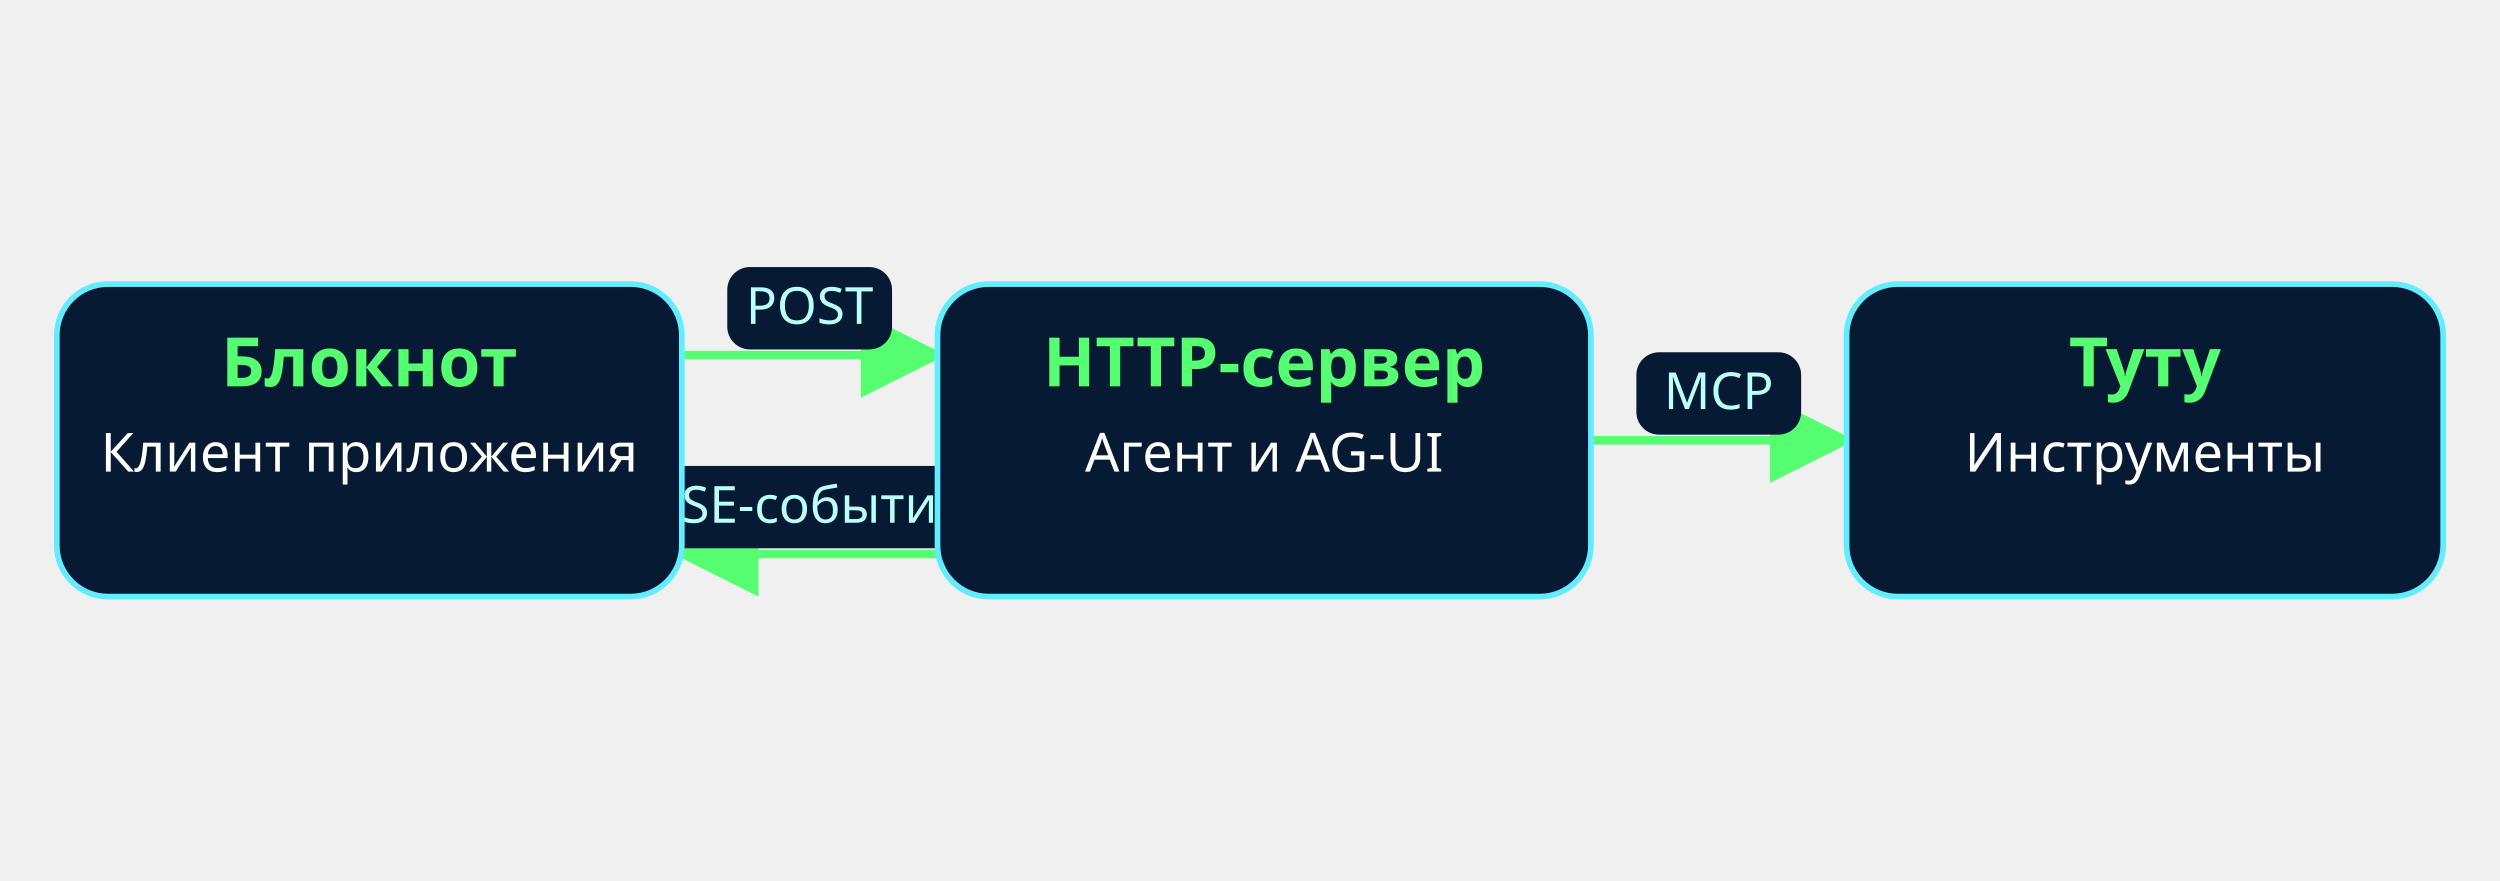
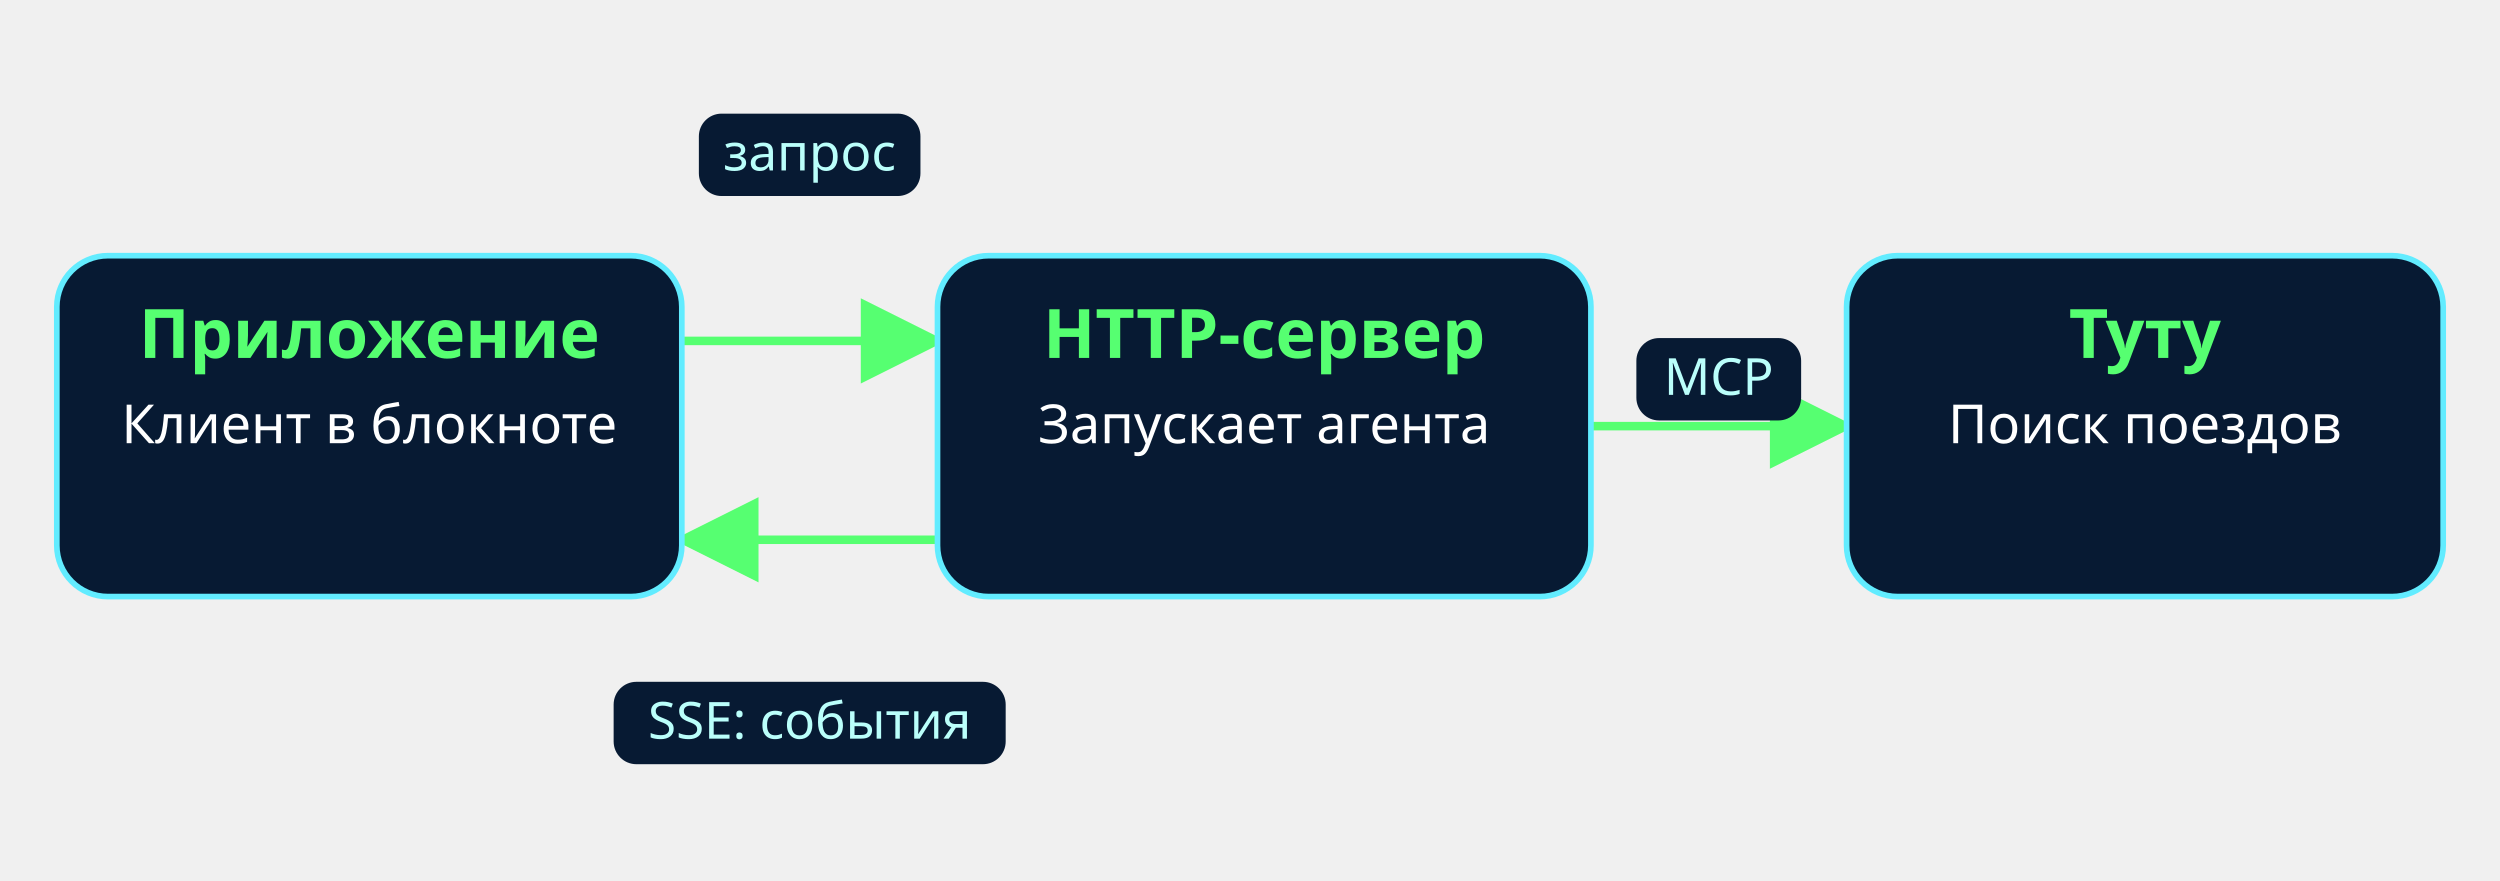
<svg xmlns="http://www.w3.org/2000/svg" width="880" height="310" viewBox="0 0 880 310">
  <defs>
    <marker id="a" markerWidth="10" markerHeight="10" refX="9" refY="5" orient="auto">
      <path d="M0,0 L10,5 L0,10" fill="#56ff71" />
    </marker>
  </defs>
-   <path d="M240,125 L330,125" stroke="#56ff71" stroke-width="3" fill="none" marker-end="url(#a)" />
-   <rect x="256.0" y="94.0" width="58" height="29" rx="8" fill="#071a33" />
-   <text x="285.0" y="114.0" fill="#bafffb" font-family="sans-serif" font-size="18" text-anchor="middle">POST</text>
-   <path d="M330,195 L240,195" stroke="#56ff71" stroke-width="3" fill="none" marker-end="url(#a)" />
-   <rect x="221.0" y="164.0" width="128" height="29" rx="8" fill="#071a33" />
-   <text x="285.0" y="184.0" fill="#bafffb" font-family="sans-serif" font-size="18" text-anchor="middle">SSE-события</text>
-   <path d="M560,155 L650,155" stroke="#56ff71" stroke-width="3" fill="none" marker-end="url(#a)" />
-   <rect x="576.0" y="124.0" width="58" height="29" rx="8" fill="#071a33" />
-   <text x="605.0" y="144.0" fill="#bafffb" font-family="sans-serif" font-size="18" text-anchor="middle">MCP</text>
-   <rect x="20" y="100" width="220" height="110" rx="18" fill="#071a33" stroke="#62ecff" stroke-width="2" />
-   <text x="130.0" y="136" text-anchor="middle" fill="#56ff71" font-family="sans-serif" font-size="24" font-weight="600">Блокнот</text>
-   <text x="130.0" y="166" text-anchor="middle" fill="white" font-family="sans-serif" font-size="19">Клиент приложения</text>
-   <rect x="330" y="100" width="230" height="110" rx="18" fill="#071a33" stroke="#62ecff" stroke-width="2" />
-   <text x="445.0" y="136" text-anchor="middle" fill="#56ff71" font-family="sans-serif" font-size="24" font-weight="600">HTTP-сервер</text>
-   <text x="445.0" y="166" text-anchor="middle" fill="white" font-family="sans-serif" font-size="19">Агент и AG-UI</text>
-   <rect x="650" y="100" width="210" height="110" rx="18" fill="#071a33" stroke="#62ecff" stroke-width="2" />
-   <text x="755.0" y="136" text-anchor="middle" fill="#56ff71" font-family="sans-serif" font-size="24" font-weight="600">Туту</text>
-   <text x="755.0" y="166" text-anchor="middle" fill="white" font-family="sans-serif" font-size="19">Инструменты</text>
+   <path d="M240,120 L330,120" stroke="#56ff71" stroke-width="3" fill="none" marker-end="url(#a)" />
+   <rect x="246.0" y="40" width="78" height="29" rx="8" fill="#071a33" />
+   <text x="285" y="60" fill="#bafffb" font-family="sans-serif" font-size="18" text-anchor="middle">запрос</text>
+   <path d="M330,190 L240,190" stroke="#56ff71" stroke-width="3" fill="none" marker-end="url(#a)" />
+   <rect x="216.0" y="240" width="138" height="29" rx="8" fill="#071a33" />
+   <text x="285" y="260" fill="#bafffb" font-family="sans-serif" font-size="18" text-anchor="middle">SSE: события</text>
+   <path d="M560,150 L650,150" stroke="#56ff71" stroke-width="3" fill="none" marker-end="url(#a)" />
+   <rect x="576.0" y="119.0" width="58" height="29" rx="8" fill="#071a33" />
+   <text x="605.0" y="139.0" fill="#bafffb" font-family="sans-serif" font-size="18" text-anchor="middle">MCP</text>
+   <rect x="20" y="90" width="220" height="120" rx="18" fill="#071a33" stroke="#62ecff" stroke-width="2" />
+   <text x="130.0" y="126" text-anchor="middle" fill="#56ff71" font-family="sans-serif" font-size="24" font-weight="600">Приложение</text>
+   <text x="130.0" y="156" text-anchor="middle" fill="white" font-family="sans-serif" font-size="19">Клиент в блокноте</text>
+   <rect x="330" y="90" width="230" height="120" rx="18" fill="#071a33" stroke="#62ecff" stroke-width="2" />
+   <text x="445.0" y="126" text-anchor="middle" fill="#56ff71" font-family="sans-serif" font-size="24" font-weight="600">HTTP-сервер</text>
+   <text x="445.0" y="156" text-anchor="middle" fill="white" font-family="sans-serif" font-size="19">Запускает агента</text>
+   <rect x="650" y="90" width="210" height="120" rx="18" fill="#071a33" stroke="#62ecff" stroke-width="2" />
+   <text x="755.0" y="126" text-anchor="middle" fill="#56ff71" font-family="sans-serif" font-size="24" font-weight="600">Туту</text>
+   <text x="755.0" y="156" text-anchor="middle" fill="white" font-family="sans-serif" font-size="19">Поиск поездов</text>
</svg>
